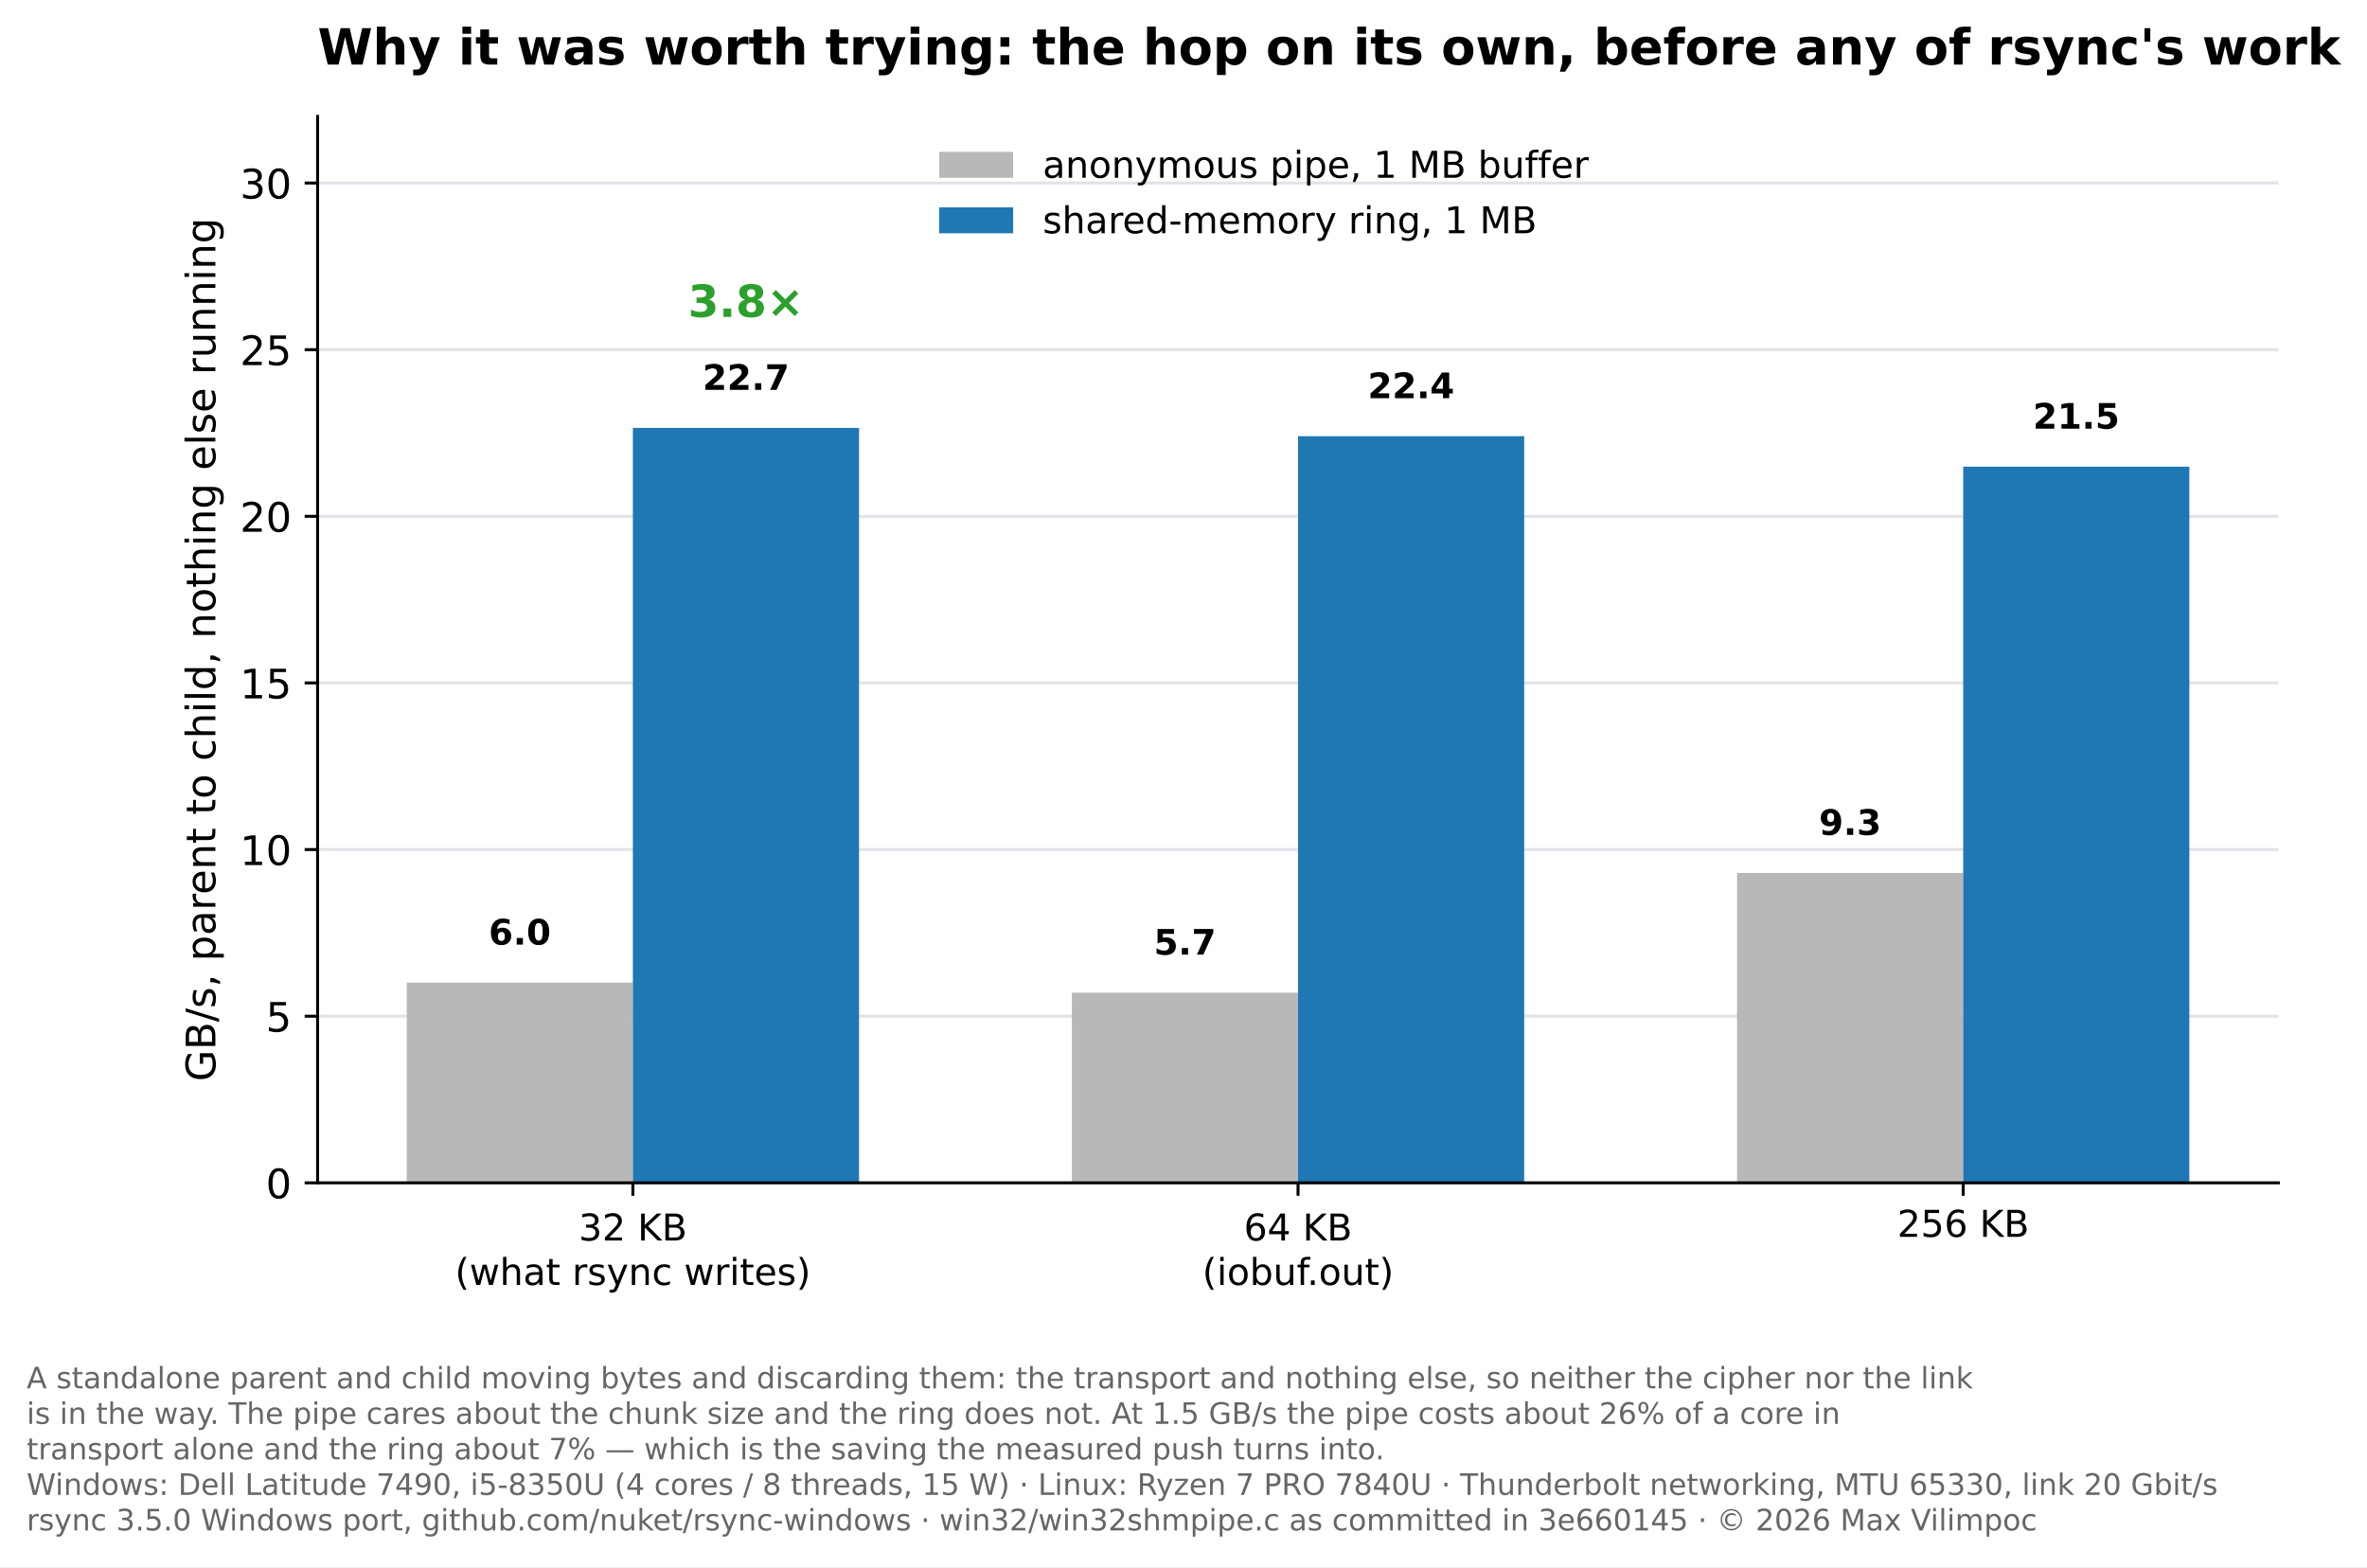
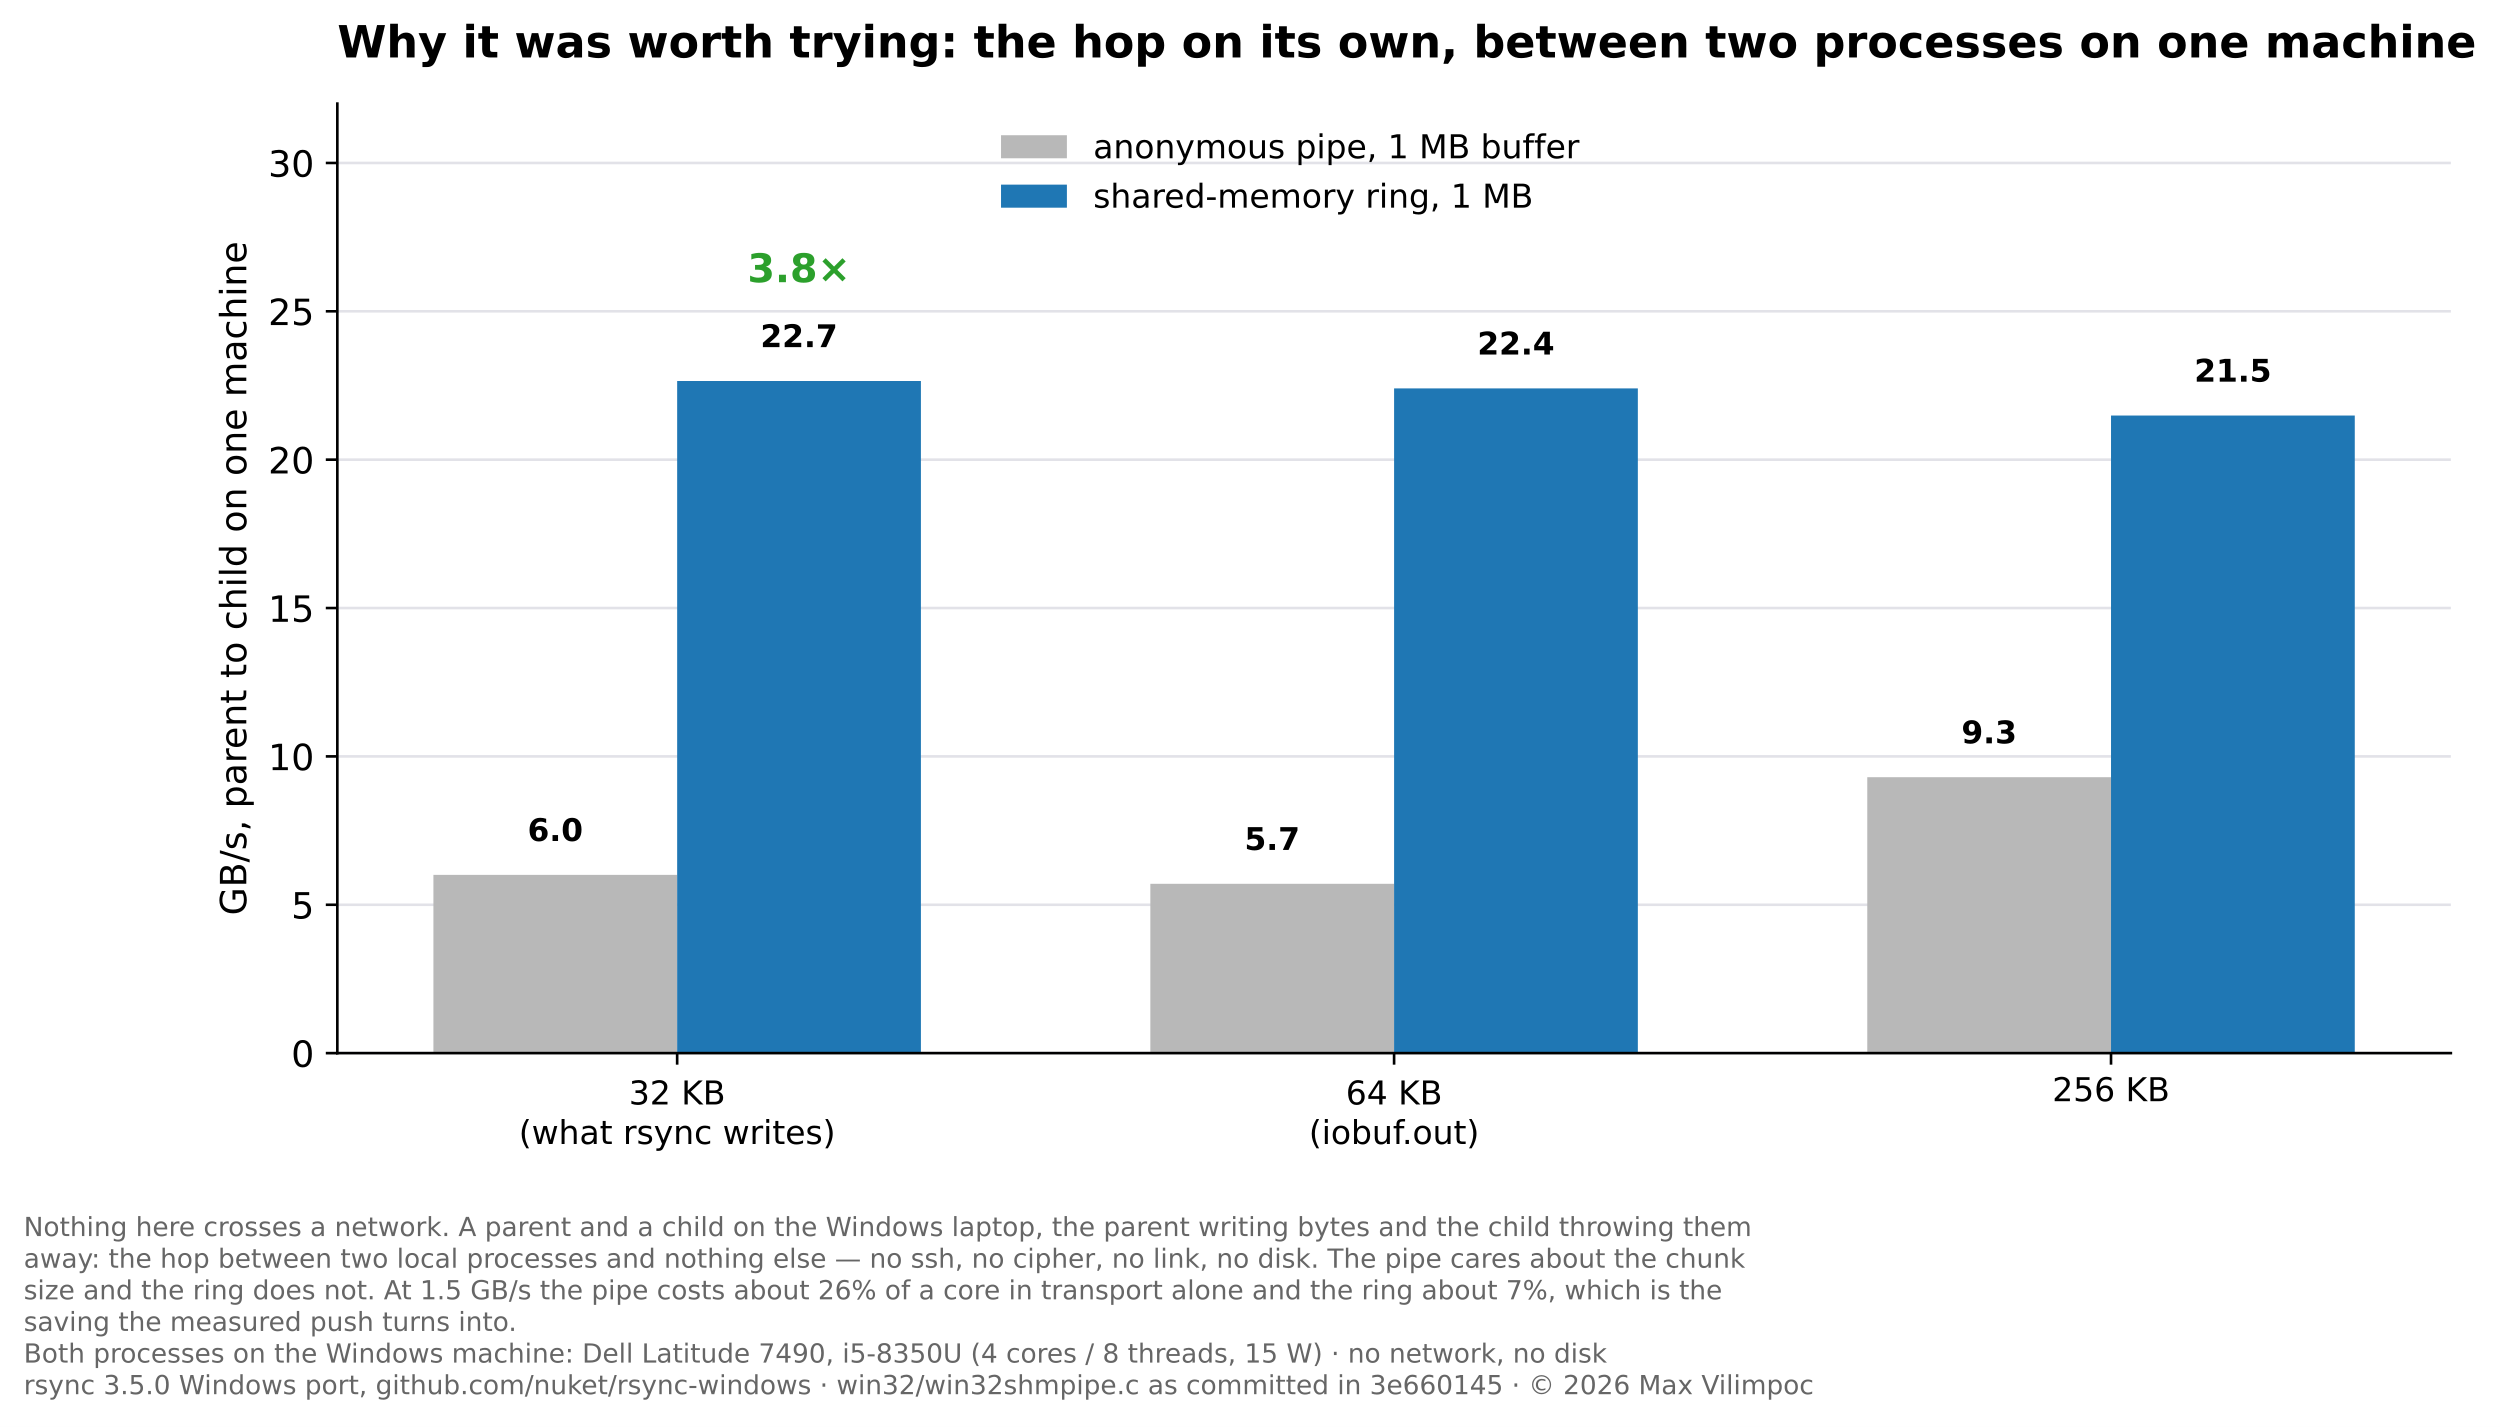
- <svg xmlns="http://www.w3.org/2000/svg" xmlns:xlink="http://www.w3.org/1999/xlink" width="639.89pt" height="423.629pt" viewBox="0 0 639.89 423.629" version="1.1">
+ <svg xmlns="http://www.w3.org/2000/svg" xmlns:xlink="http://www.w3.org/1999/xlink" width="759.044pt" height="433.231pt" viewBox="0 0 759.044 433.231" version="1.1">
  <defs>
    <style type="text/css">*{stroke-linejoin: round; stroke-linecap: butt}</style>
  </defs>
  <g id="figure_1">
    <g id="patch_1">
-       <path d="M 0 423.629  L 639.89 423.629  L 639.89 0  L 0 0  z " style="fill: #ffffff" />
+       <path d="M 0 433.231  L 759.044 433.231  L 759.044 -0  L 0 -0  z " style="fill: #ffffff" />
    </g>
    <g id="axes_1">
      <g id="patch_2">
-         <path d="M 85.86 319.746  L 615.96 319.746  L 615.96 31.458  L 85.86 31.458  z " style="fill: #ffffff" />
+         <path d="M 102.42 319.746  L 744.12 319.746  L 744.12 31.458  L 102.42 31.458  z " style="fill: #ffffff" />
      </g>
      <g id="matplotlib.axis_1">
        <g id="xtick_1">
          <g id="line2d_1">
            <defs>
-               <path id="mee962b5a36" d="M 0 0  L 0 3.5  " style="stroke: #000000; stroke-width: 0.8" />
+               <path id="m33ea900bac" d="M 0 0  L 0 3.5  " style="stroke: #000000; stroke-width: 0.8" />
            </defs>
            <g>
-               <use xlink:href="#mee962b5a36" x="171.093" y="319.746" style="stroke: #000000; stroke-width: 0.8" />
+               <use xlink:href="#m33ea900bac" x="205.597" y="319.746" style="stroke: #000000; stroke-width: 0.8" />
            </g>
          </g>
          <g id="text_1">
-             <text style="font-size: 10px; font-family: 'DejaVu Sans'" transform="translate(156.4322 335.3445)">32 KB</text>
-             <text style="font-size: 10px; font-family: 'DejaVu Sans'" transform="translate(123.019 347.3473)">(what rsync writes)</text>
+             <text style="font-size: 10px; font-family: 'DejaVu Sans'" transform="translate(190.9361 335.3445)">32 KB</text>
+             <text style="font-size: 10px; font-family: 'DejaVu Sans'" transform="translate(157.5228 347.3473)">(what rsync writes)</text>
          </g>
        </g>
        <g id="xtick_2">
          <g id="line2d_2">
            <g>
-               <use xlink:href="#mee962b5a36" x="350.91" y="319.746" style="stroke: #000000; stroke-width: 0.8" />
+               <use xlink:href="#m33ea900bac" x="423.27" y="319.746" style="stroke: #000000; stroke-width: 0.8" />
            </g>
          </g>
          <g id="text_2">
-             <text style="font-size: 10px; font-family: 'DejaVu Sans'" transform="translate(336.2491 335.3445)">64 KB</text>
-             <text style="font-size: 10px; font-family: 'DejaVu Sans'" transform="translate(325.0436 347.3473)">(iobuf.out)</text>
+             <text style="font-size: 10px; font-family: 'DejaVu Sans'" transform="translate(408.6091 335.3445)">64 KB</text>
+             <text style="font-size: 10px; font-family: 'DejaVu Sans'" transform="translate(397.4036 347.3473)">(iobuf.out)</text>
          </g>
        </g>
        <g id="xtick_3">
          <g id="line2d_3">
            <g>
-               <use xlink:href="#mee962b5a36" x="530.727" y="319.746" style="stroke: #000000; stroke-width: 0.8" />
+               <use xlink:href="#m33ea900bac" x="640.943" y="319.746" style="stroke: #000000; stroke-width: 0.8" />
            </g>
          </g>
          <g id="text_3">
-             <text style="font-size: 10px; font-family: 'DejaVu Sans'; text-anchor: middle" x="530.727" y="334.344" transform="rotate(-0 530.7268 334.3435)">256 KB</text>
+             <text style="font-size: 10px; font-family: 'DejaVu Sans'; text-anchor: middle" x="640.943" y="334.344" transform="rotate(-0 640.943 334.3435)">256 KB</text>
          </g>
        </g>
      </g>
      <g id="matplotlib.axis_2">
        <g id="ytick_1">
          <g id="line2d_4">
-             <path d="M 85.86 319.746  L 615.96 319.746  " clip-path="url(#p7ce6c5d218)" style="fill: none; stroke: #e2e2e8; stroke-width: 0.8; stroke-linecap: square" />
+             <path d="M 102.42 319.746  L 744.12 319.746  " clip-path="url(#p75d3c2c453)" style="fill: none; stroke: #e2e2e8; stroke-width: 0.8; stroke-linecap: square" />
          </g>
          <g id="line2d_5">
            <defs>
-               <path id="mf6a95760ec" d="M 0 0  L -3.5 0  " style="stroke: #000000; stroke-width: 0.8" />
+               <path id="m620233c20c" d="M 0 0  L -3.5 0  " style="stroke: #000000; stroke-width: 0.8" />
            </defs>
            <g>
-               <use xlink:href="#mf6a95760ec" x="85.86" y="319.746" style="stroke: #000000; stroke-width: 0.8" />
+               <use xlink:href="#m620233c20c" x="102.42" y="319.746" style="stroke: #000000; stroke-width: 0.8" />
            </g>
          </g>
          <g id="text_4">
-             <text style="font-size: 11px; font-family: 'DejaVu Sans'; text-anchor: end" x="78.86" y="323.925" transform="rotate(-0 78.86 323.9246)">0</text>
+             <text style="font-size: 11px; font-family: 'DejaVu Sans'; text-anchor: end" x="95.42" y="323.925" transform="rotate(-0 95.42 323.9246)">0</text>
          </g>
        </g>
        <g id="ytick_2">
          <g id="line2d_6">
-             <path d="M 85.86 274.701  L 615.96 274.701  " clip-path="url(#p7ce6c5d218)" style="fill: none; stroke: #e2e2e8; stroke-width: 0.8; stroke-linecap: square" />
+             <path d="M 102.42 274.701  L 744.12 274.701  " clip-path="url(#p75d3c2c453)" style="fill: none; stroke: #e2e2e8; stroke-width: 0.8; stroke-linecap: square" />
          </g>
          <g id="line2d_7">
            <g>
-               <use xlink:href="#mf6a95760ec" x="85.86" y="274.701" style="stroke: #000000; stroke-width: 0.8" />
+               <use xlink:href="#m620233c20c" x="102.42" y="274.701" style="stroke: #000000; stroke-width: 0.8" />
            </g>
          </g>
          <g id="text_5">
-             <text style="font-size: 11px; font-family: 'DejaVu Sans'; text-anchor: end" x="78.86" y="278.88" transform="rotate(-0 78.86 278.8796)">5</text>
+             <text style="font-size: 11px; font-family: 'DejaVu Sans'; text-anchor: end" x="95.42" y="278.88" transform="rotate(-0 95.42 278.8796)">5</text>
          </g>
        </g>
        <g id="ytick_3">
          <g id="line2d_8">
-             <path d="M 85.86 229.656  L 615.96 229.656  " clip-path="url(#p7ce6c5d218)" style="fill: none; stroke: #e2e2e8; stroke-width: 0.8; stroke-linecap: square" />
+             <path d="M 102.42 229.656  L 744.12 229.656  " clip-path="url(#p75d3c2c453)" style="fill: none; stroke: #e2e2e8; stroke-width: 0.8; stroke-linecap: square" />
          </g>
          <g id="line2d_9">
            <g>
-               <use xlink:href="#mf6a95760ec" x="85.86" y="229.656" style="stroke: #000000; stroke-width: 0.8" />
+               <use xlink:href="#m620233c20c" x="102.42" y="229.656" style="stroke: #000000; stroke-width: 0.8" />
            </g>
          </g>
          <g id="text_6">
-             <text style="font-size: 11px; font-family: 'DejaVu Sans'; text-anchor: end" x="78.86" y="233.835" transform="rotate(-0 78.86 233.8346)">10</text>
+             <text style="font-size: 11px; font-family: 'DejaVu Sans'; text-anchor: end" x="95.42" y="233.835" transform="rotate(-0 95.42 233.8346)">10</text>
          </g>
        </g>
        <g id="ytick_4">
          <g id="line2d_10">
-             <path d="M 85.86 184.611  L 615.96 184.611  " clip-path="url(#p7ce6c5d218)" style="fill: none; stroke: #e2e2e8; stroke-width: 0.8; stroke-linecap: square" />
+             <path d="M 102.42 184.611  L 744.12 184.611  " clip-path="url(#p75d3c2c453)" style="fill: none; stroke: #e2e2e8; stroke-width: 0.8; stroke-linecap: square" />
          </g>
          <g id="line2d_11">
            <g>
-               <use xlink:href="#mf6a95760ec" x="85.86" y="184.611" style="stroke: #000000; stroke-width: 0.8" />
+               <use xlink:href="#m620233c20c" x="102.42" y="184.611" style="stroke: #000000; stroke-width: 0.8" />
            </g>
          </g>
          <g id="text_7">
-             <text style="font-size: 11px; font-family: 'DejaVu Sans'; text-anchor: end" x="78.86" y="188.79" transform="rotate(-0 78.86 188.7896)">15</text>
+             <text style="font-size: 11px; font-family: 'DejaVu Sans'; text-anchor: end" x="95.42" y="188.79" transform="rotate(-0 95.42 188.7896)">15</text>
          </g>
        </g>
        <g id="ytick_5">
          <g id="line2d_12">
-             <path d="M 85.86 139.566  L 615.96 139.566  " clip-path="url(#p7ce6c5d218)" style="fill: none; stroke: #e2e2e8; stroke-width: 0.8; stroke-linecap: square" />
+             <path d="M 102.42 139.566  L 744.12 139.566  " clip-path="url(#p75d3c2c453)" style="fill: none; stroke: #e2e2e8; stroke-width: 0.8; stroke-linecap: square" />
          </g>
          <g id="line2d_13">
            <g>
-               <use xlink:href="#mf6a95760ec" x="85.86" y="139.566" style="stroke: #000000; stroke-width: 0.8" />
+               <use xlink:href="#m620233c20c" x="102.42" y="139.566" style="stroke: #000000; stroke-width: 0.8" />
            </g>
          </g>
          <g id="text_8">
-             <text style="font-size: 11px; font-family: 'DejaVu Sans'; text-anchor: end" x="78.86" y="143.745" transform="rotate(-0 78.86 143.7446)">20</text>
+             <text style="font-size: 11px; font-family: 'DejaVu Sans'; text-anchor: end" x="95.42" y="143.745" transform="rotate(-0 95.42 143.7446)">20</text>
          </g>
        </g>
        <g id="ytick_6">
          <g id="line2d_14">
-             <path d="M 85.86 94.521  L 615.96 94.521  " clip-path="url(#p7ce6c5d218)" style="fill: none; stroke: #e2e2e8; stroke-width: 0.8; stroke-linecap: square" />
+             <path d="M 102.42 94.521  L 744.12 94.521  " clip-path="url(#p75d3c2c453)" style="fill: none; stroke: #e2e2e8; stroke-width: 0.8; stroke-linecap: square" />
          </g>
          <g id="line2d_15">
            <g>
-               <use xlink:href="#mf6a95760ec" x="85.86" y="94.521" style="stroke: #000000; stroke-width: 0.8" />
+               <use xlink:href="#m620233c20c" x="102.42" y="94.521" style="stroke: #000000; stroke-width: 0.8" />
            </g>
          </g>
          <g id="text_9">
-             <text style="font-size: 11px; font-family: 'DejaVu Sans'; text-anchor: end" x="78.86" y="98.7" transform="rotate(-0 78.86 98.6996)">25</text>
+             <text style="font-size: 11px; font-family: 'DejaVu Sans'; text-anchor: end" x="95.42" y="98.7" transform="rotate(-0 95.42 98.6996)">25</text>
          </g>
        </g>
        <g id="ytick_7">
          <g id="line2d_16">
-             <path d="M 85.86 49.476  L 615.96 49.476  " clip-path="url(#p7ce6c5d218)" style="fill: none; stroke: #e2e2e8; stroke-width: 0.8; stroke-linecap: square" />
+             <path d="M 102.42 49.476  L 744.12 49.476  " clip-path="url(#p75d3c2c453)" style="fill: none; stroke: #e2e2e8; stroke-width: 0.8; stroke-linecap: square" />
          </g>
          <g id="line2d_17">
            <g>
-               <use xlink:href="#mf6a95760ec" x="85.86" y="49.476" style="stroke: #000000; stroke-width: 0.8" />
+               <use xlink:href="#m620233c20c" x="102.42" y="49.476" style="stroke: #000000; stroke-width: 0.8" />
            </g>
          </g>
          <g id="text_10">
-             <text style="font-size: 11px; font-family: 'DejaVu Sans'; text-anchor: end" x="78.86" y="53.655" transform="rotate(-0 78.86 53.6546)">30</text>
+             <text style="font-size: 11px; font-family: 'DejaVu Sans'; text-anchor: end" x="95.42" y="53.655" transform="rotate(-0 95.42 53.6546)">30</text>
          </g>
        </g>
        <g id="text_11">
-           <text style="font-size: 11px; font-family: 'DejaVu Sans'; text-anchor: middle" x="58.22" y="175.602" transform="rotate(-90 58.21992 175.6019)">GB/s, parent to child, nothing else running</text>
+           <text style="font-size: 11px; font-family: 'DejaVu Sans'; text-anchor: middle" x="74.78" y="175.602" transform="rotate(-90 74.77992 175.6019)">GB/s, parent to child on one machine</text>
        </g>
      </g>
      <g id="patch_3">
-         <path d="M 109.955 319.746  L 171.093 319.746  L 171.093 265.629  L 109.955 265.629  z " clip-path="url(#p7ce6c5d218)" style="fill: #b8b8b8" />
+         <path d="M 131.588 319.746  L 205.597 319.746  L 205.597 265.629  L 131.588 265.629  z " clip-path="url(#p75d3c2c453)" style="fill: #b8b8b8" />
      </g>
      <g id="patch_4">
-         <path d="M 289.772 319.746  L 350.91 319.746  L 350.91 268.341  L 289.772 268.341  z " clip-path="url(#p7ce6c5d218)" style="fill: #b8b8b8" />
+         <path d="M 349.261 319.746  L 423.27 319.746  L 423.27 268.341  L 349.261 268.341  z " clip-path="url(#p75d3c2c453)" style="fill: #b8b8b8" />
      </g>
      <g id="patch_5">
-         <path d="M 469.589 319.746  L 530.727 319.746  L 530.727 235.971  L 469.589 235.971  z " clip-path="url(#p7ce6c5d218)" style="fill: #b8b8b8" />
+         <path d="M 566.934 319.746  L 640.943 319.746  L 640.943 235.971  L 566.934 235.971  z " clip-path="url(#p75d3c2c453)" style="fill: #b8b8b8" />
      </g>
      <g id="patch_6">
-         <path d="M 171.093 319.746  L 232.231 319.746  L 232.231 115.674  L 171.093 115.674  z " clip-path="url(#p7ce6c5d218)" style="fill: #1f77b4" />
+         <path d="M 205.597 319.746  L 279.606 319.746  L 279.606 115.674  L 205.597 115.674  z " clip-path="url(#p75d3c2c453)" style="fill: #1f77b4" />
      </g>
      <g id="patch_7">
-         <path d="M 350.91 319.746  L 412.048 319.746  L 412.048 117.917  L 350.91 117.917  z " clip-path="url(#p7ce6c5d218)" style="fill: #1f77b4" />
+         <path d="M 423.27 319.746  L 497.279 319.746  L 497.279 117.917  L 423.27 117.917  z " clip-path="url(#p75d3c2c453)" style="fill: #1f77b4" />
      </g>
      <g id="patch_8">
-         <path d="M 530.727 319.746  L 591.865 319.746  L 591.865 126.16  L 530.727 126.16  z " clip-path="url(#p7ce6c5d218)" style="fill: #1f77b4" />
+         <path d="M 640.943 319.746  L 714.952 319.746  L 714.952 126.16  L 640.943 126.16  z " clip-path="url(#p75d3c2c453)" style="fill: #1f77b4" />
      </g>
      <g id="patch_9">
-         <path d="M 85.86 319.746  L 85.86 31.458  " style="fill: none; stroke: #000000; stroke-width: 0.8; stroke-linejoin: miter; stroke-linecap: square" />
+         <path d="M 102.42 319.746  L 102.42 31.458  " style="fill: none; stroke: #000000; stroke-width: 0.8; stroke-linejoin: miter; stroke-linecap: square" />
      </g>
      <g id="patch_10">
-         <path d="M 85.86 319.746  L 615.96 319.746  " style="fill: none; stroke: #000000; stroke-width: 0.8; stroke-linejoin: miter; stroke-linecap: square" />
+         <path d="M 102.42 319.746  L 744.12 319.746  " style="fill: none; stroke: #000000; stroke-width: 0.8; stroke-linejoin: miter; stroke-linecap: square" />
      </g>
      <g id="text_12">
-         <text style="font-weight: 700; font-size: 9.5px; font-family: 'DejaVu Sans'; text-anchor: middle" x="140.524" y="255.347" transform="rotate(-0 140.5243 255.3466)">6.0</text>
+         <text style="font-weight: 700; font-size: 9.5px; font-family: 'DejaVu Sans'; text-anchor: middle" x="168.593" y="255.347" transform="rotate(-0 168.5926 255.3466)">6.0</text>
      </g>
      <g id="text_13">
-         <text style="font-weight: 700; font-size: 9.5px; font-family: 'DejaVu Sans'; text-anchor: middle" x="320.341" y="258.058" transform="rotate(-0 320.3411 258.0583)">5.7</text>
+         <text style="font-weight: 700; font-size: 9.5px; font-family: 'DejaVu Sans'; text-anchor: middle" x="386.266" y="258.058" transform="rotate(-0 386.2656 258.0583)">5.7</text>
      </g>
      <g id="text_14">
-         <text style="font-weight: 700; font-size: 9.5px; font-family: 'DejaVu Sans'; text-anchor: middle" x="500.158" y="225.689" transform="rotate(-0 500.158 225.689)">9.3</text>
+         <text style="font-weight: 700; font-size: 9.5px; font-family: 'DejaVu Sans'; text-anchor: middle" x="603.939" y="225.689" transform="rotate(-0 603.9386 225.689)">9.3</text>
      </g>
      <g id="text_15">
-         <text style="font-weight: 700; font-size: 9.5px; font-family: 'DejaVu Sans'; text-anchor: middle" x="201.662" y="105.392" transform="rotate(-0 201.662 105.3918)">22.7</text>
+         <text style="font-weight: 700; font-size: 9.5px; font-family: 'DejaVu Sans'; text-anchor: middle" x="242.601" y="105.392" transform="rotate(-0 242.6014 105.3918)">22.7</text>
      </g>
      <g id="text_16">
-         <text style="font-weight: 700; font-size: 9.5px; font-family: 'DejaVu Sans'; text-anchor: middle" x="381.479" y="107.635" transform="rotate(-0 381.4789 107.635)">22.4</text>
+         <text style="font-weight: 700; font-size: 9.5px; font-family: 'DejaVu Sans'; text-anchor: middle" x="460.274" y="107.635" transform="rotate(-0 460.2744 107.635)">22.4</text>
      </g>
      <g id="text_17">
-         <text style="font-weight: 700; font-size: 9.5px; font-family: 'DejaVu Sans'; text-anchor: middle" x="561.296" y="115.878" transform="rotate(-0 561.2957 115.8783)">21.5</text>
+         <text style="font-weight: 700; font-size: 9.5px; font-family: 'DejaVu Sans'; text-anchor: middle" x="677.947" y="115.878" transform="rotate(-0 677.9474 115.8783)">21.5</text>
      </g>
      <g id="text_18">
-         <text style="font-weight: 700; font-size: 12px; font-family: 'DejaVu Sans'; text-anchor: middle; fill: #2ca02c" x="201.662" y="85.674" transform="rotate(-0 201.662 85.67402)">3.8×</text>
+         <text style="font-weight: 700; font-size: 12px; font-family: 'DejaVu Sans'; text-anchor: middle; fill: #2ca02c" x="242.601" y="85.674" transform="rotate(-0 242.6014 85.67402)">3.8×</text>
      </g>
      <g id="text_19">
-         <text style="font-weight: 700; font-size: 13.5px; font-family: 'DejaVu Sans'; text-anchor: start" x="85.86" y="17.458" transform="rotate(-0 85.86 17.45789)">Why it was worth trying: the hop on its own, before any of rsync's work</text>
+         <text style="font-weight: 700; font-size: 13.5px; font-family: 'DejaVu Sans'; text-anchor: start" x="102.42" y="17.458" transform="rotate(-0 102.42 17.45789)">Why it was worth trying: the hop on its own, between two processes on one machine</text>
      </g>
      <g id="legend_1">
        <g id="patch_11">
-           <path d="M 253.89 48.056  L 273.89 48.056  L 273.89 41.056  L 253.89 41.056  z " style="fill: #b8b8b8" />
+           <path d="M 303.93 48.056  L 323.93 48.056  L 323.93 41.056  L 303.93 41.056  z " style="fill: #b8b8b8" />
        </g>
        <g id="text_20">
-           <text style="font-size: 10px; font-family: 'DejaVu Sans'; text-anchor: start" x="281.89" y="48.056" transform="rotate(-0 281.89 48.05633)">anonymous pipe, 1 MB buffer</text>
+           <text style="font-size: 10px; font-family: 'DejaVu Sans'; text-anchor: start" x="331.93" y="48.056" transform="rotate(-0 331.93 48.05633)">anonymous pipe, 1 MB buffer</text>
        </g>
        <g id="patch_12">
-           <path d="M 253.89 63.057  L 273.89 63.057  L 273.89 56.057  L 253.89 56.057  z " style="fill: #1f77b4" />
+           <path d="M 303.93 63.057  L 323.93 63.057  L 323.93 56.057  L 303.93 56.057  z " style="fill: #1f77b4" />
        </g>
        <g id="text_21">
-           <text style="font-size: 10px; font-family: 'DejaVu Sans'; text-anchor: start" x="281.89" y="63.057" transform="rotate(-0 281.89 63.05711)">shared-memory ring, 1 MB</text>
+           <text style="font-size: 10px; font-family: 'DejaVu Sans'; text-anchor: start" x="331.93" y="63.057" transform="rotate(-0 331.93 63.05711)">shared-memory ring, 1 MB</text>
        </g>
      </g>
    </g>
    <g id="text_22">
-       <text style="font-size: 8px; font-family: 'DejaVu Sans'; fill: #666666" transform="translate(7.2 375.2974)">A standalone parent and child moving bytes and discarding them: the transport and nothing else, so neither the cipher nor the link</text>
-       <text style="font-size: 8px; font-family: 'DejaVu Sans'; fill: #666666" transform="translate(7.2 384.8996)">is in the way. The pipe cares about the chunk size and the ring does not. At 1.5 GB/s the pipe costs about 26% of a core in</text>
-       <text style="font-size: 8px; font-family: 'DejaVu Sans'; fill: #666666" transform="translate(7.2 394.5018)">transport alone and the ring about 7% — which is the saving the measured push turns into.</text>
-       <text style="font-size: 8px; font-family: 'DejaVu Sans'; fill: #666666" transform="translate(7.2 404.104)">Windows: Dell Latitude 7490, i5-8350U (4 cores / 8 threads, 15 W)  ·  Linux: Ryzen 7 PRO 7840U  ·  Thunderbolt networking, MTU 65330, link 20 Gbit/s</text>
-       <text style="font-size: 8px; font-family: 'DejaVu Sans'; fill: #666666" transform="translate(7.2 413.7062)">rsync 3.5.0 Windows port, github.com/nuket/rsync-windows  ·  win32/win32shmpipe.c as committed in 3e660145  ·  © 2026 Max Vilimpoc</text>
+       <text style="font-size: 8px; font-family: 'DejaVu Sans'; fill: #666666" transform="translate(7.2 375.2974)">Nothing here crosses a network. A parent and a child on the Windows laptop, the parent writing bytes and the child throwing them</text>
+       <text style="font-size: 8px; font-family: 'DejaVu Sans'; fill: #666666" transform="translate(7.2 384.8996)">away: the hop between two local processes and nothing else — no ssh, no cipher, no link, no disk. The pipe cares about the chunk</text>
+       <text style="font-size: 8px; font-family: 'DejaVu Sans'; fill: #666666" transform="translate(7.2 394.5018)">size and the ring does not. At 1.5 GB/s the pipe costs about 26% of a core in transport alone and the ring about 7%, which is the</text>
+       <text style="font-size: 8px; font-family: 'DejaVu Sans'; fill: #666666" transform="translate(7.2 404.104)">saving the measured push turns into.</text>
+       <text style="font-size: 8px; font-family: 'DejaVu Sans'; fill: #666666" transform="translate(7.2 413.7062)">Both processes on the Windows machine: Dell Latitude 7490, i5-8350U (4 cores / 8 threads, 15 W)  ·  no network, no disk</text>
+       <text style="font-size: 8px; font-family: 'DejaVu Sans'; fill: #666666" transform="translate(7.2 423.3084)">rsync 3.5.0 Windows port, github.com/nuket/rsync-windows  ·  win32/win32shmpipe.c as committed in 3e660145  ·  © 2026 Max Vilimpoc</text>
    </g>
  </g>
  <defs>
-     <clipPath id="p7ce6c5d218">
-       <rect x="85.86" y="31.458" width="530.1" height="288.288" />
+     <clipPath id="p75d3c2c453">
+       <rect x="102.42" y="31.458" width="641.7" height="288.288" />
    </clipPath>
  </defs>
</svg>
